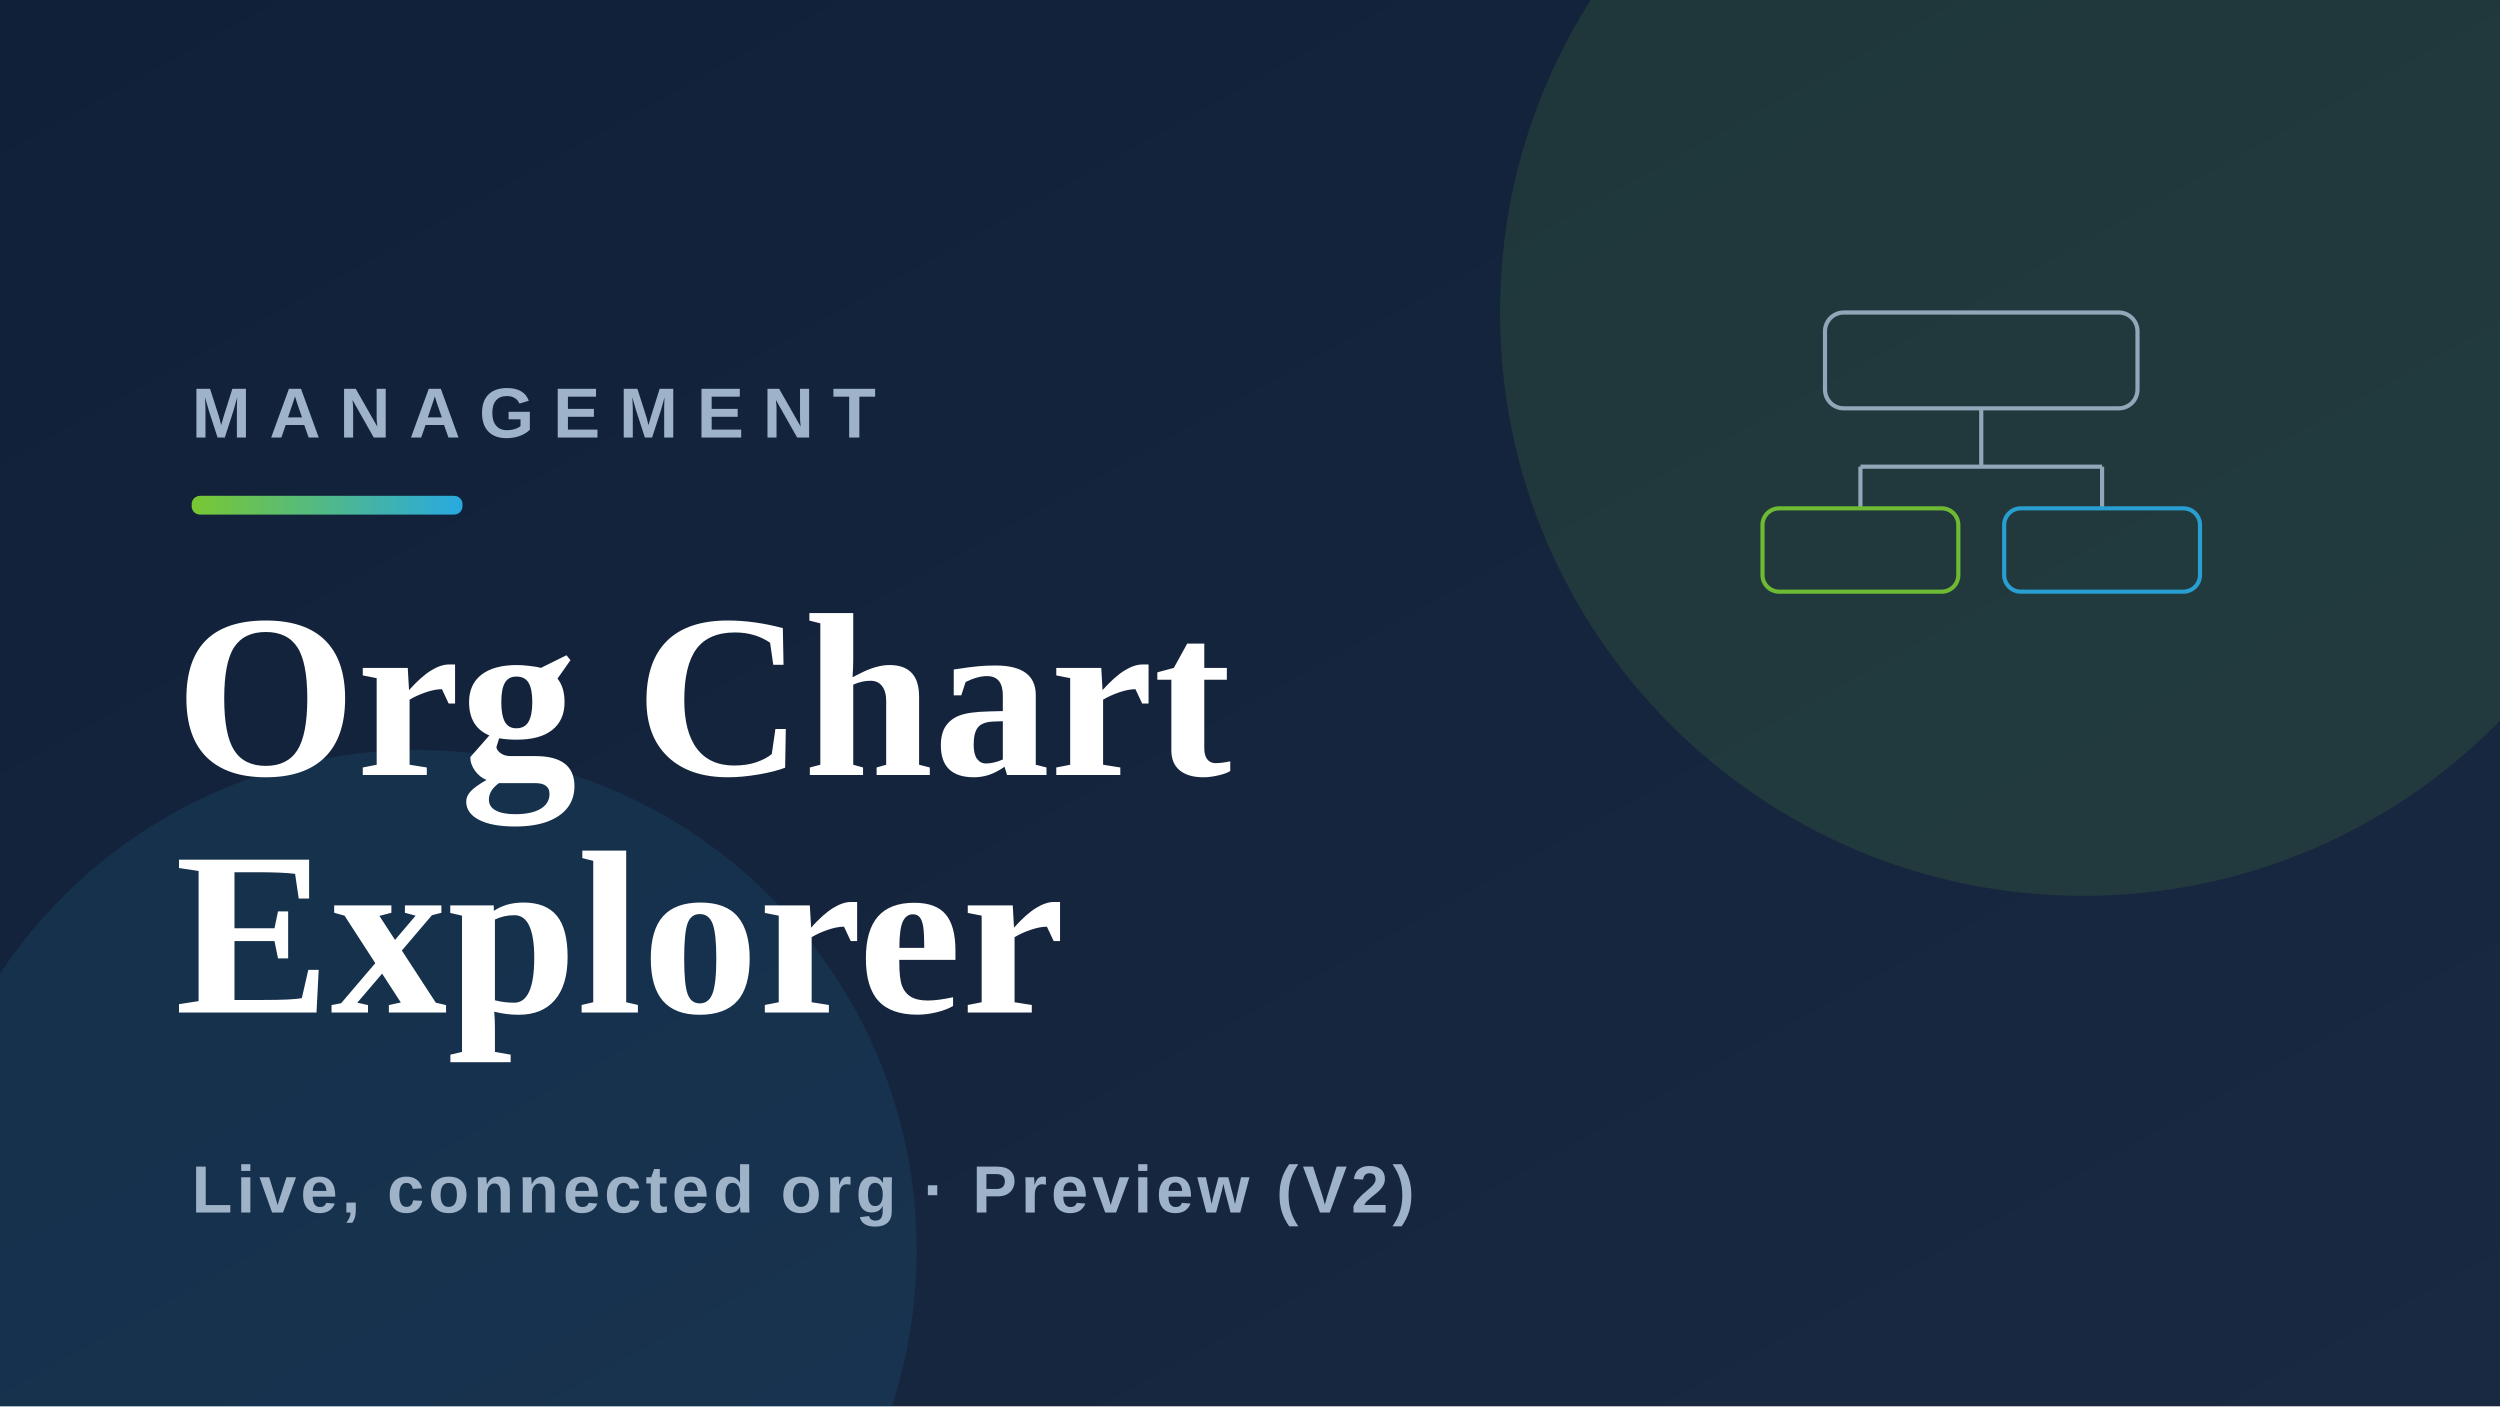
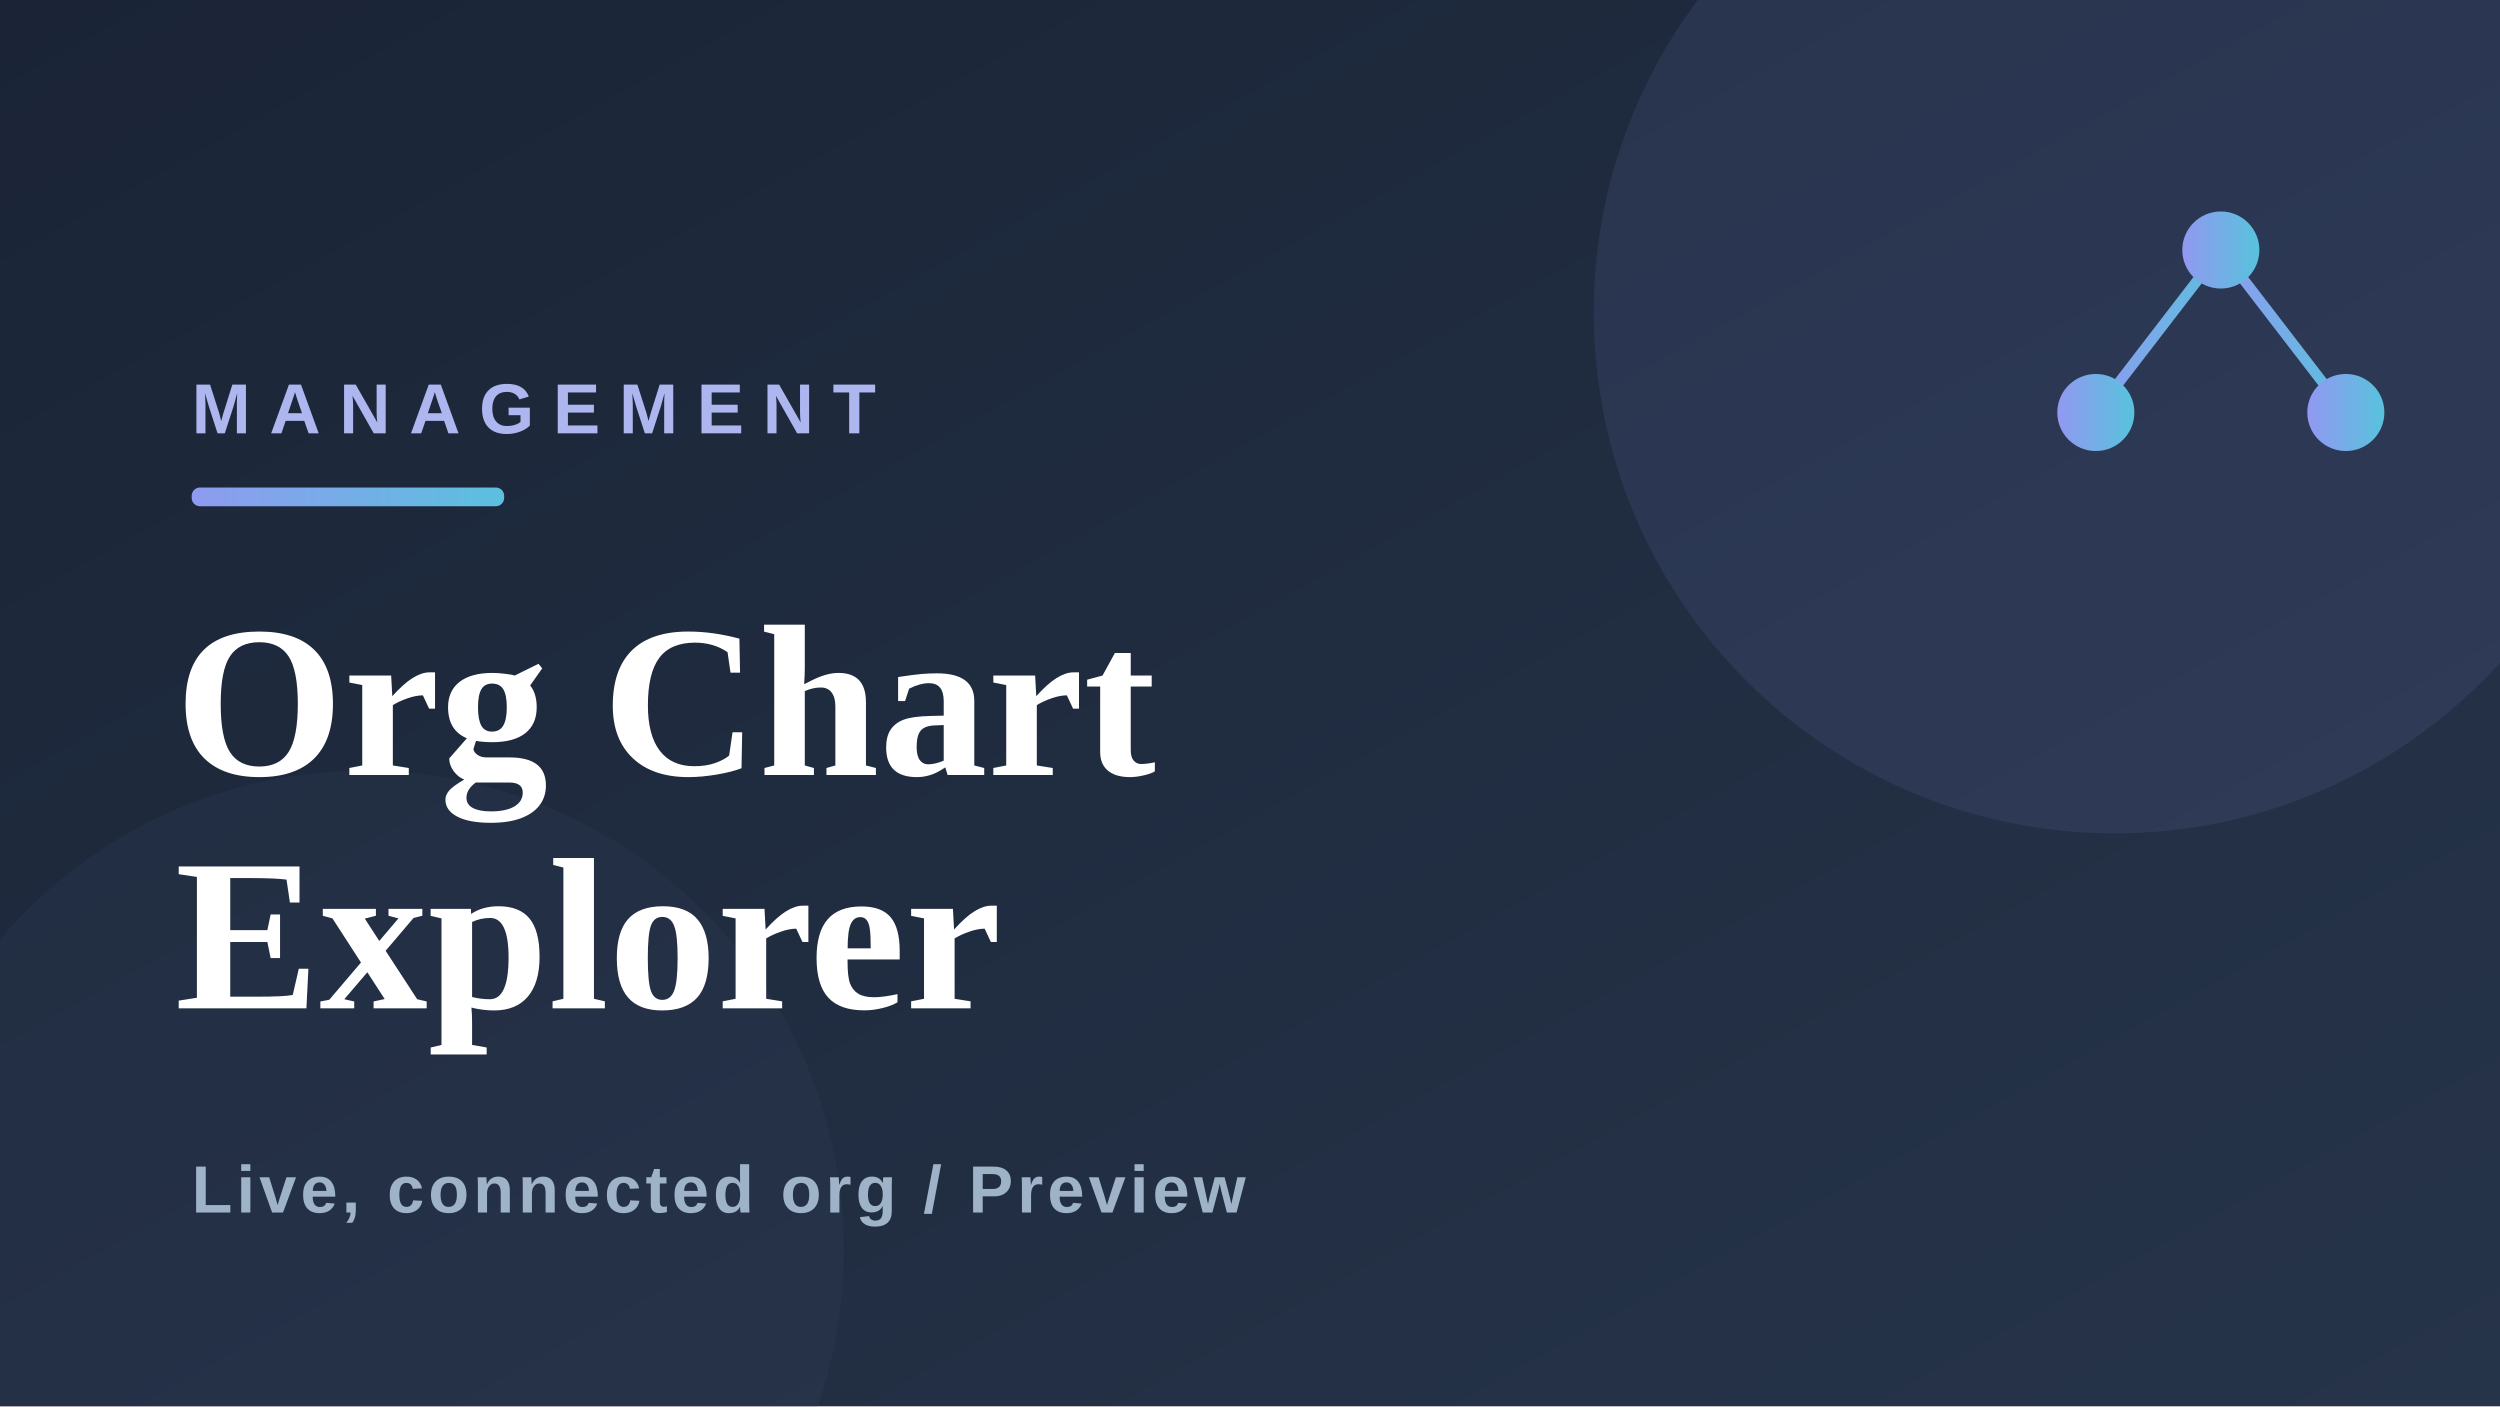
<svg xmlns="http://www.w3.org/2000/svg" viewBox="0 0 1200 675" width="1200" height="675">
  <defs>
    <linearGradient id="bg" x1="0" y1="0" x2="1" y2="1">
-       <stop offset="0" stop-color="#0F2038" />
-       <stop offset="1" stop-color="#1A2942" />
+       <stop offset="0" stop-color="#1A2436" />
+       <stop offset="1" stop-color="#26344A" />
    </linearGradient>
    <linearGradient id="acc" x1="0" y1="0" x2="1" y2="0">
-       <stop offset="0" stop-color="#78C832" />
-       <stop offset="1" stop-color="#29A9E1" />
+       <stop offset="0" stop-color="#8E9BF0" />
+       <stop offset="1" stop-color="#5BC0DE" />
    </linearGradient>
  </defs>
  <rect width="1200" height="675" fill="url(#bg)" />
-   <circle cx="1000" cy="150" r="280" fill="#78C832" opacity="0.12" />
-   <circle cx="200" cy="600" r="240" fill="#29A9E1" opacity="0.10" />
-   <g opacity="0.9">
-     <rect x="876" y="150" width="150" height="46" rx="9" fill="none" stroke="#9FB3C8" stroke-width="2" />
-     <line x1="951" y1="196" x2="951" y2="224" stroke="#9FB3C8" stroke-width="2" />
-     <line x1="893" y1="224" x2="1009" y2="224" stroke="#9FB3C8" stroke-width="2" />
-     <line x1="893" y1="224" x2="893" y2="244" stroke="#9FB3C8" stroke-width="2" />
-     <line x1="1009" y1="224" x2="1009" y2="244" stroke="#9FB3C8" stroke-width="2" />
-     <rect x="846" y="244" width="94" height="40" rx="8" fill="none" stroke="#78C832" stroke-width="2" />
-     <rect x="962" y="244" width="94" height="40" rx="8" fill="none" stroke="#29A9E1" stroke-width="2" />
+   <circle cx="1015" cy="150" r="250" fill="#8E9BF0" opacity="0.10" />
+   <circle cx="175" cy="600" r="230" fill="#3A4A6E" opacity="0.13" />
+   <g transform="translate(976,98)" stroke="url(#acc)" stroke-width="5" fill="url(#acc)">
+     <line x1="90" y1="22" x2="30" y2="100" />
+     <line x1="90" y1="22" x2="150" y2="100" />
+     <circle cx="90" cy="22" r="16" />
+     <circle cx="30" cy="100" r="16" />
+     <circle cx="150" cy="100" r="16" />
  </g>
-   <text x="92" y="210" fill="#9FB3C8" font-family="'Helvetica Neue',Arial,sans-serif" font-size="34" font-weight="700" letter-spacing="9">MANAGEMENT</text>
-   <rect x="92" y="238" width="130" height="9" rx="4" fill="url(#acc)" />
-   <text x="84" y="372" fill="#FFFFFF" font-family="Georgia,'Times New Roman',serif" font-size="112" font-weight="700">Org Chart</text>
-   <text x="84" y="486" fill="#FFFFFF" font-family="Georgia,'Times New Roman',serif" font-size="112" font-weight="700">Explorer</text>
-   <text x="92" y="582" fill="#9FB3C8" font-family="'Helvetica Neue',Arial,sans-serif" font-size="32" font-weight="600" letter-spacing="2">Live, connected org · Preview (V2)</text>
+   <text x="92" y="208" fill="#AEB6F0" font-family="'Helvetica Neue',Arial,sans-serif" font-size="34" font-weight="700" letter-spacing="9">MANAGEMENT</text>
+   <rect x="92" y="234" width="150" height="9" rx="4" fill="url(#acc)" />
+   <text x="84" y="372" fill="#FFFFFF" font-family="Georgia,'Times New Roman',serif" font-size="104" font-weight="700">Org Chart</text>
+   <text x="84" y="484" fill="#FFFFFF" font-family="Georgia,'Times New Roman',serif" font-size="104" font-weight="700">Explorer</text>
+   <text x="92" y="582" fill="#9FB3C8" font-family="'Helvetica Neue',Arial,sans-serif" font-size="32" font-weight="600" letter-spacing="2">Live, connected org / Preview</text>
</svg>
